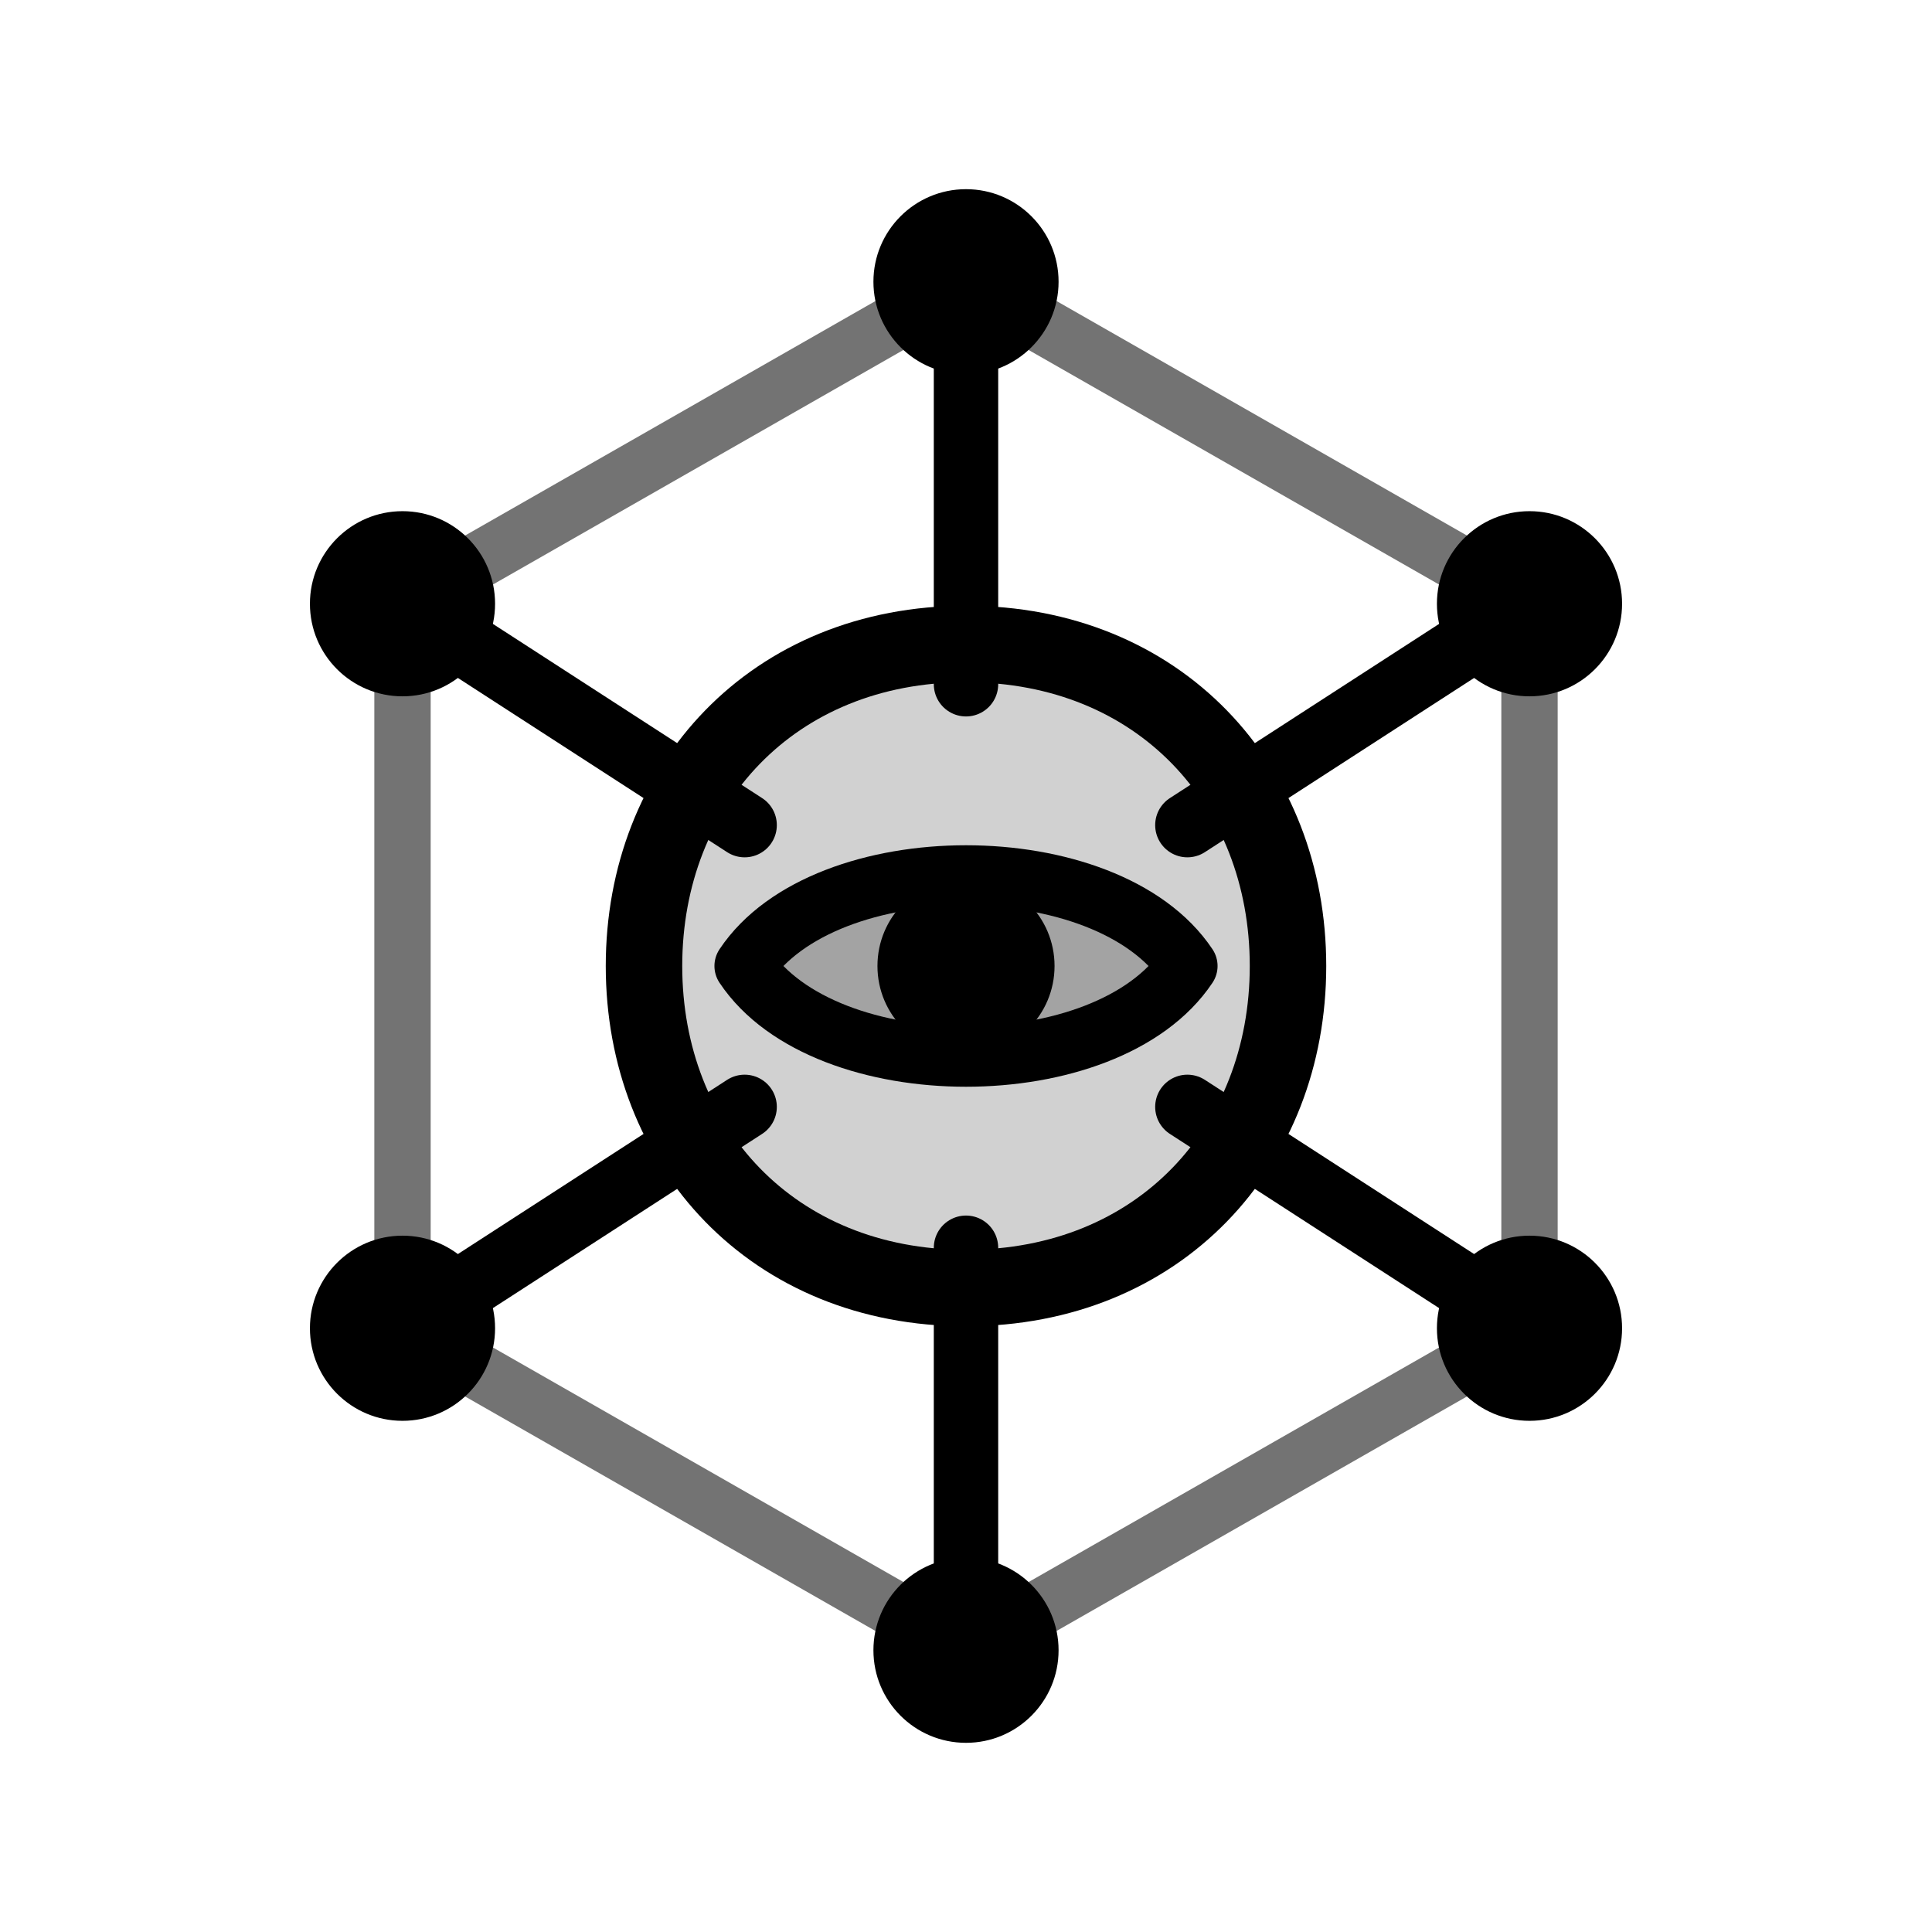
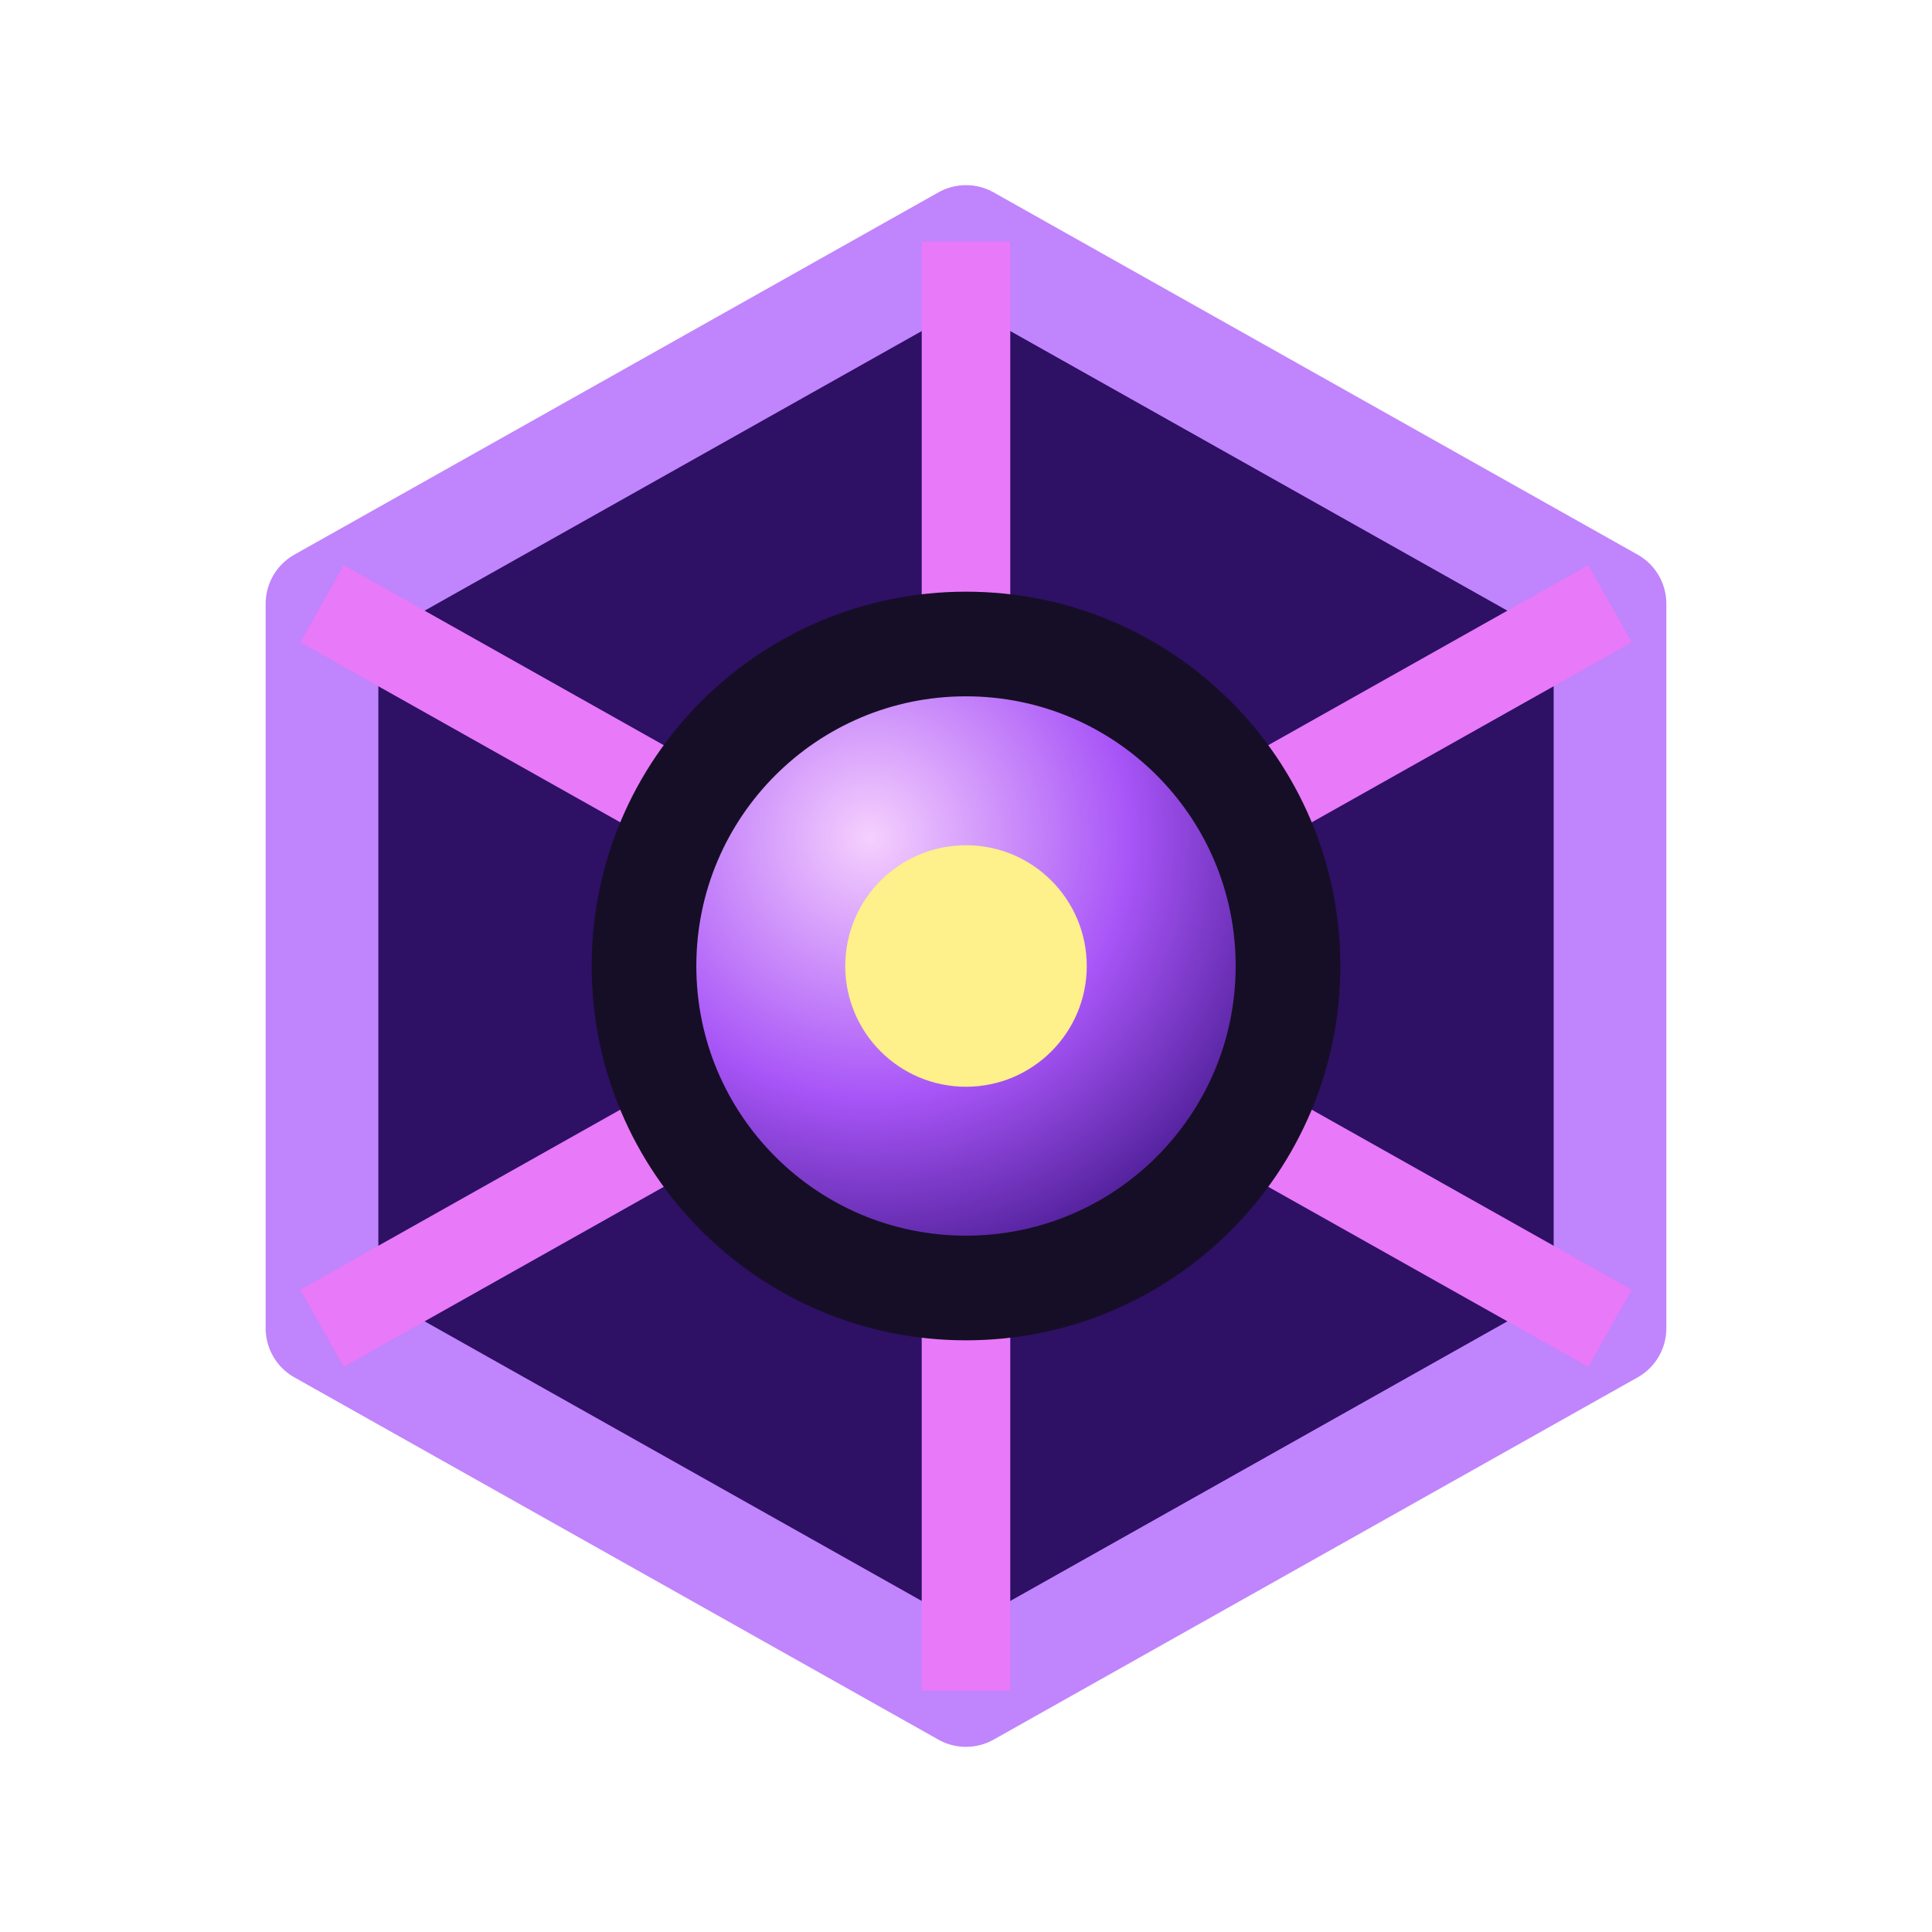
- <svg xmlns="http://www.w3.org/2000/svg" viewBox="0 0 48 48" width="100%" height="100%" fill="none">
-   <path d="M24 7L38 15L38 33L24 41L10 33L10 15L24 7Z" stroke="currentColor" stroke-width="1.4" stroke-opacity="0.55" stroke-linejoin="round" vector-effect="non-scaling-stroke" />
-   <path d="M24 7V17M38 15L29.5 20.5M38 33L29.5 27.5M24 41V31M10 33L18.5 27.5M10 15L18.5 20.5" stroke="currentColor" stroke-width="1.6" stroke-linecap="round" vector-effect="non-scaling-stroke" />
-   <path d="M24 16C28.8 16 32 19.5 32 24C32 28.5 28.8 32 24 32C19.2 32 16 28.5 16 24C16 19.5 19.2 16 24 16Z" fill="currentColor" fill-opacity="0.18" stroke="currentColor" stroke-width="1.9" vector-effect="non-scaling-stroke" />
-   <path d="M18.5 24C20.5 21 27.5 21 29.5 24C27.5 27 20.5 27 18.5 24Z" fill="currentColor" fill-opacity="0.22" stroke="currentColor" stroke-width="1.5" stroke-linejoin="round" vector-effect="non-scaling-stroke" />
-   <circle cx="24" cy="24" r="2.2" fill="currentColor" />
-   <circle cx="24" cy="7" r="2.3" fill="currentColor" />
-   <circle cx="38" cy="15" r="2.3" fill="currentColor" />
-   <circle cx="38" cy="33" r="2.3" fill="currentColor" />
-   <circle cx="24" cy="41" r="2.3" fill="currentColor" />
-   <circle cx="10" cy="33" r="2.3" fill="currentColor" />
-   <circle cx="10" cy="15" r="2.3" fill="currentColor" />
+ <svg xmlns="http://www.w3.org/2000/svg" viewBox="0 0 48 48" fill="none">
+   <defs>
+     <radialGradient id="p2_h6_a" cx="35%" cy="30%" r="70%">
+       <stop offset="0%" stop-color="#f5d0fe" />
+       <stop offset="58%" stop-color="#a855f7" />
+       <stop offset="100%" stop-color="#4c1d95" />
+     </radialGradient>
+   </defs>
+   <polygon points="24,6 40,15 40,33 24,42 8,33 8,15" fill="#2e1065" stroke="#c084fc" stroke-width="2.8" stroke-linejoin="round" />
+   <path d="M24 6 V42 M8 15 L40 33 M40 15 L8 33" stroke="#e879f9" stroke-width="2.2" />
+   <circle cx="24" cy="24" r="8" fill="url(#p2_h6_a)" stroke="#160e26" stroke-width="2.6" />
+   <circle cx="24" cy="24" r="3" fill="#fef08a" />
</svg>
